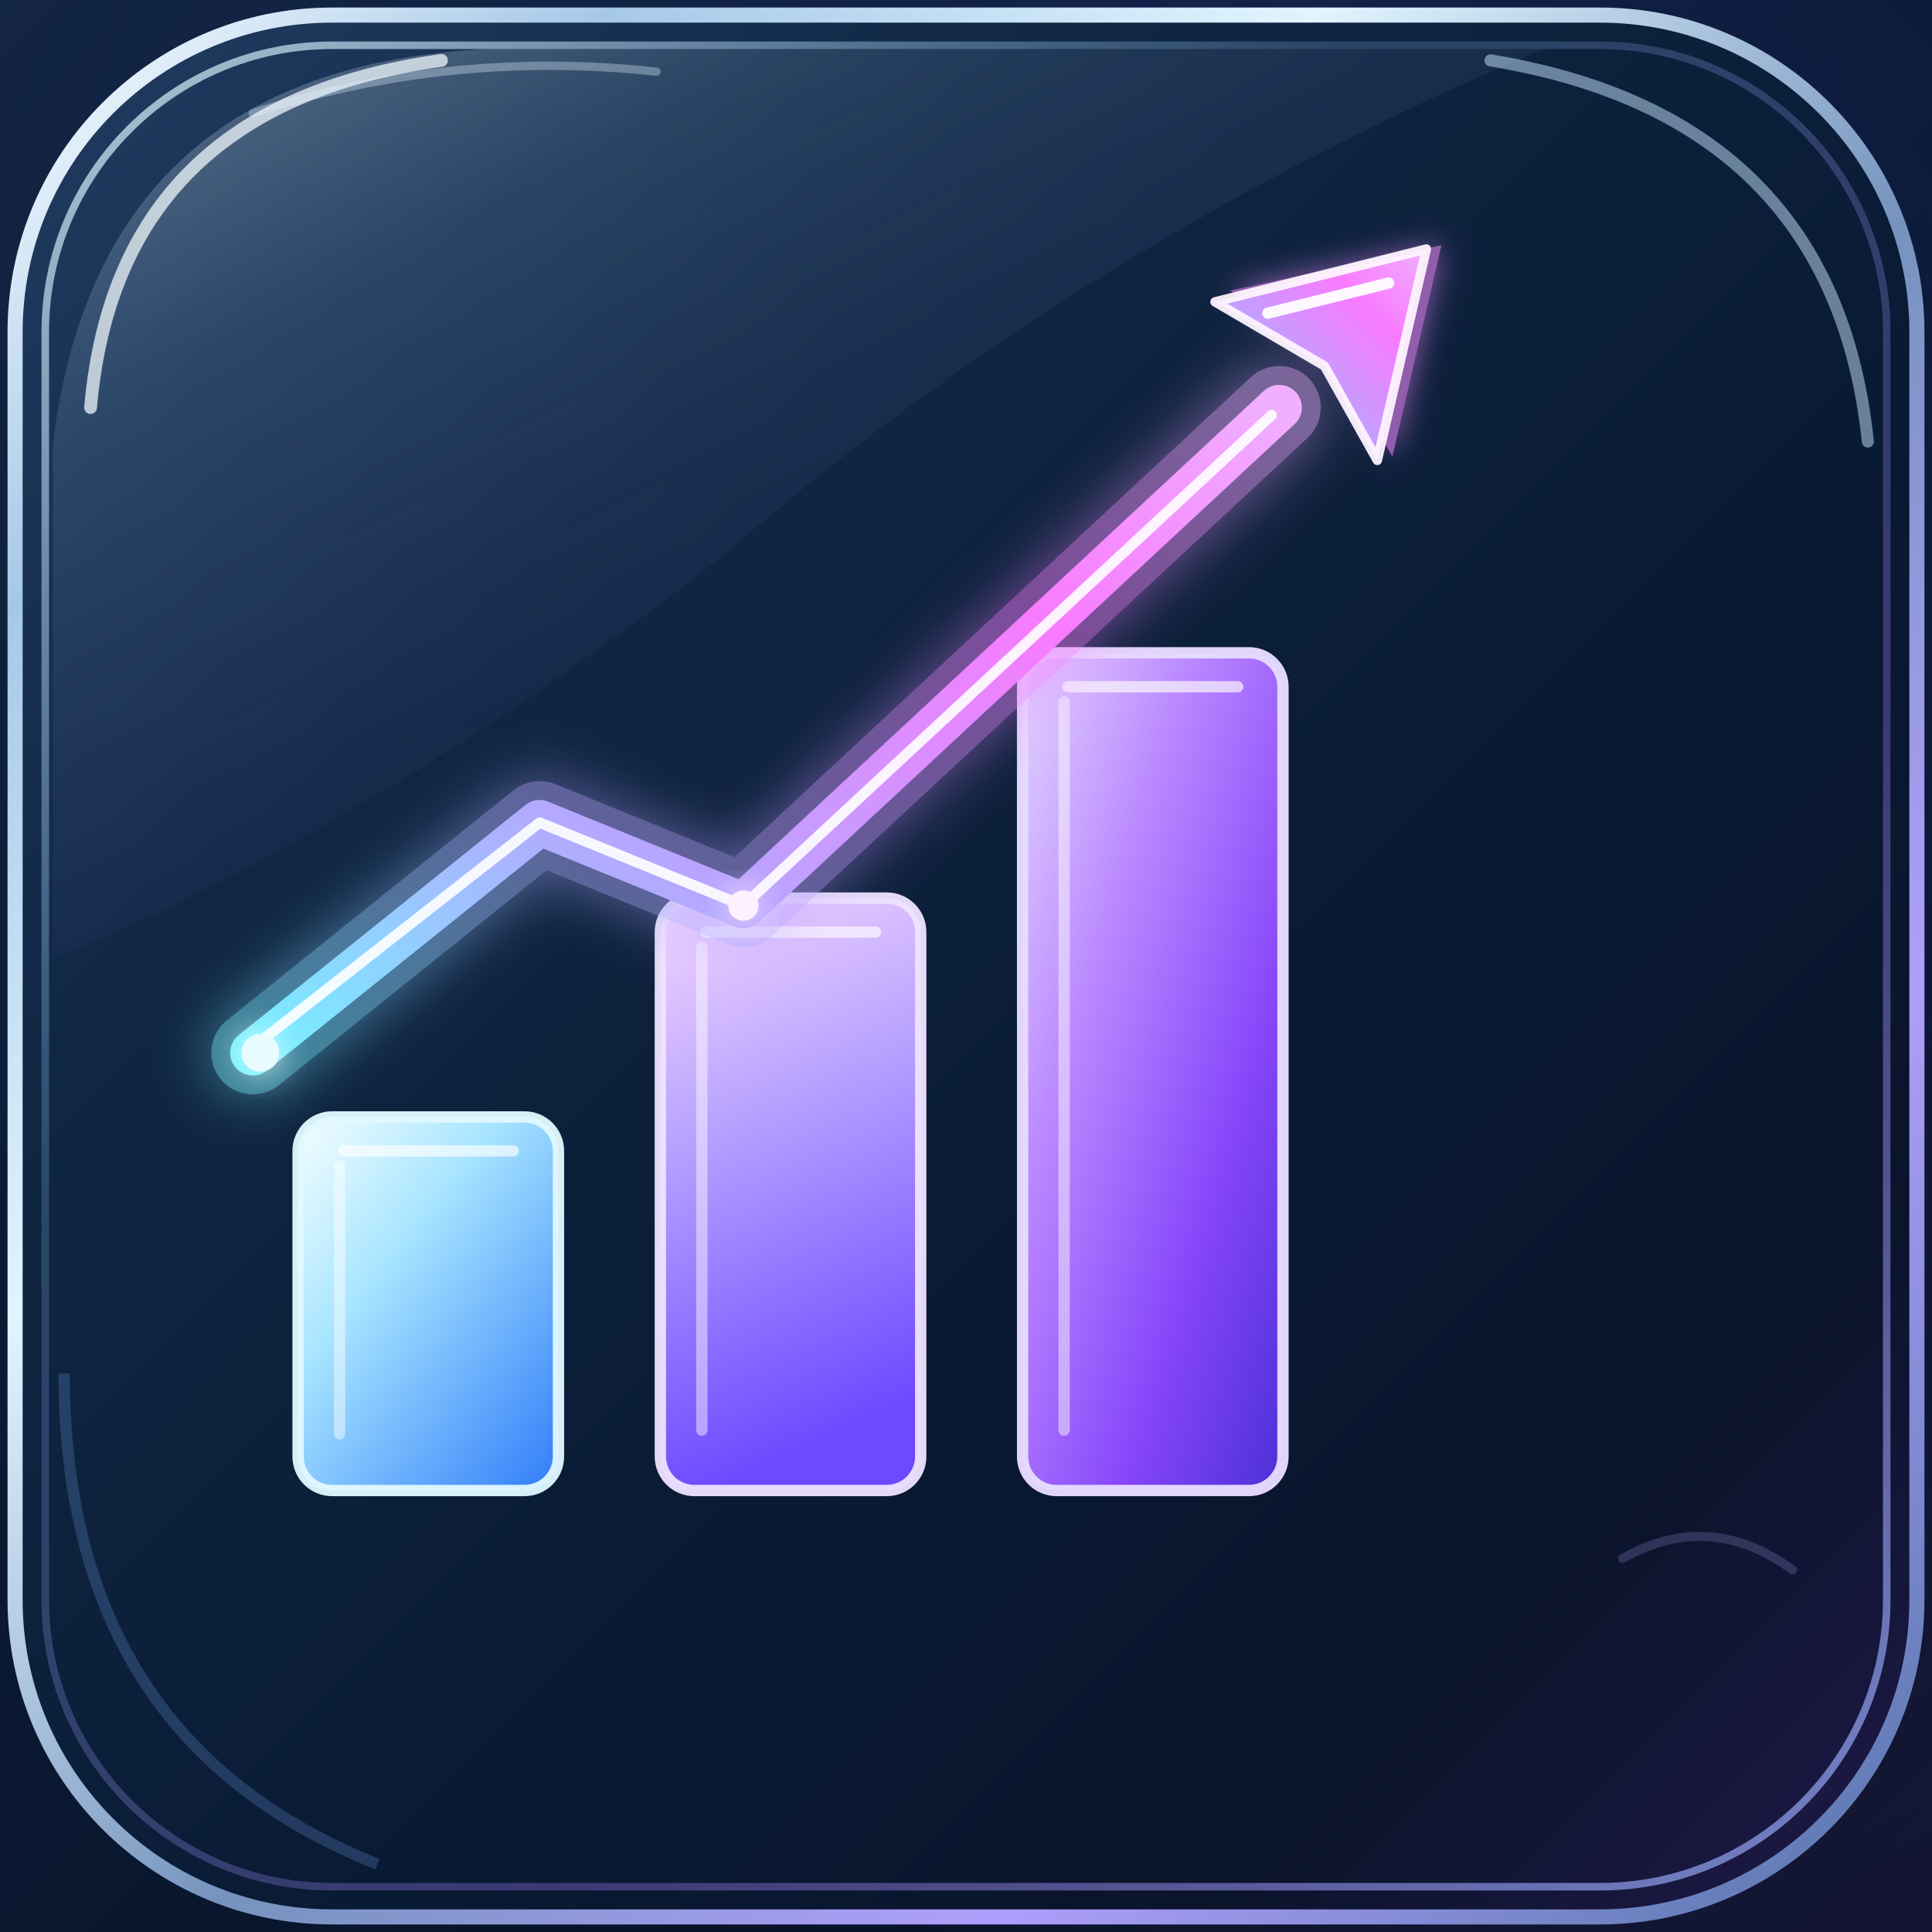
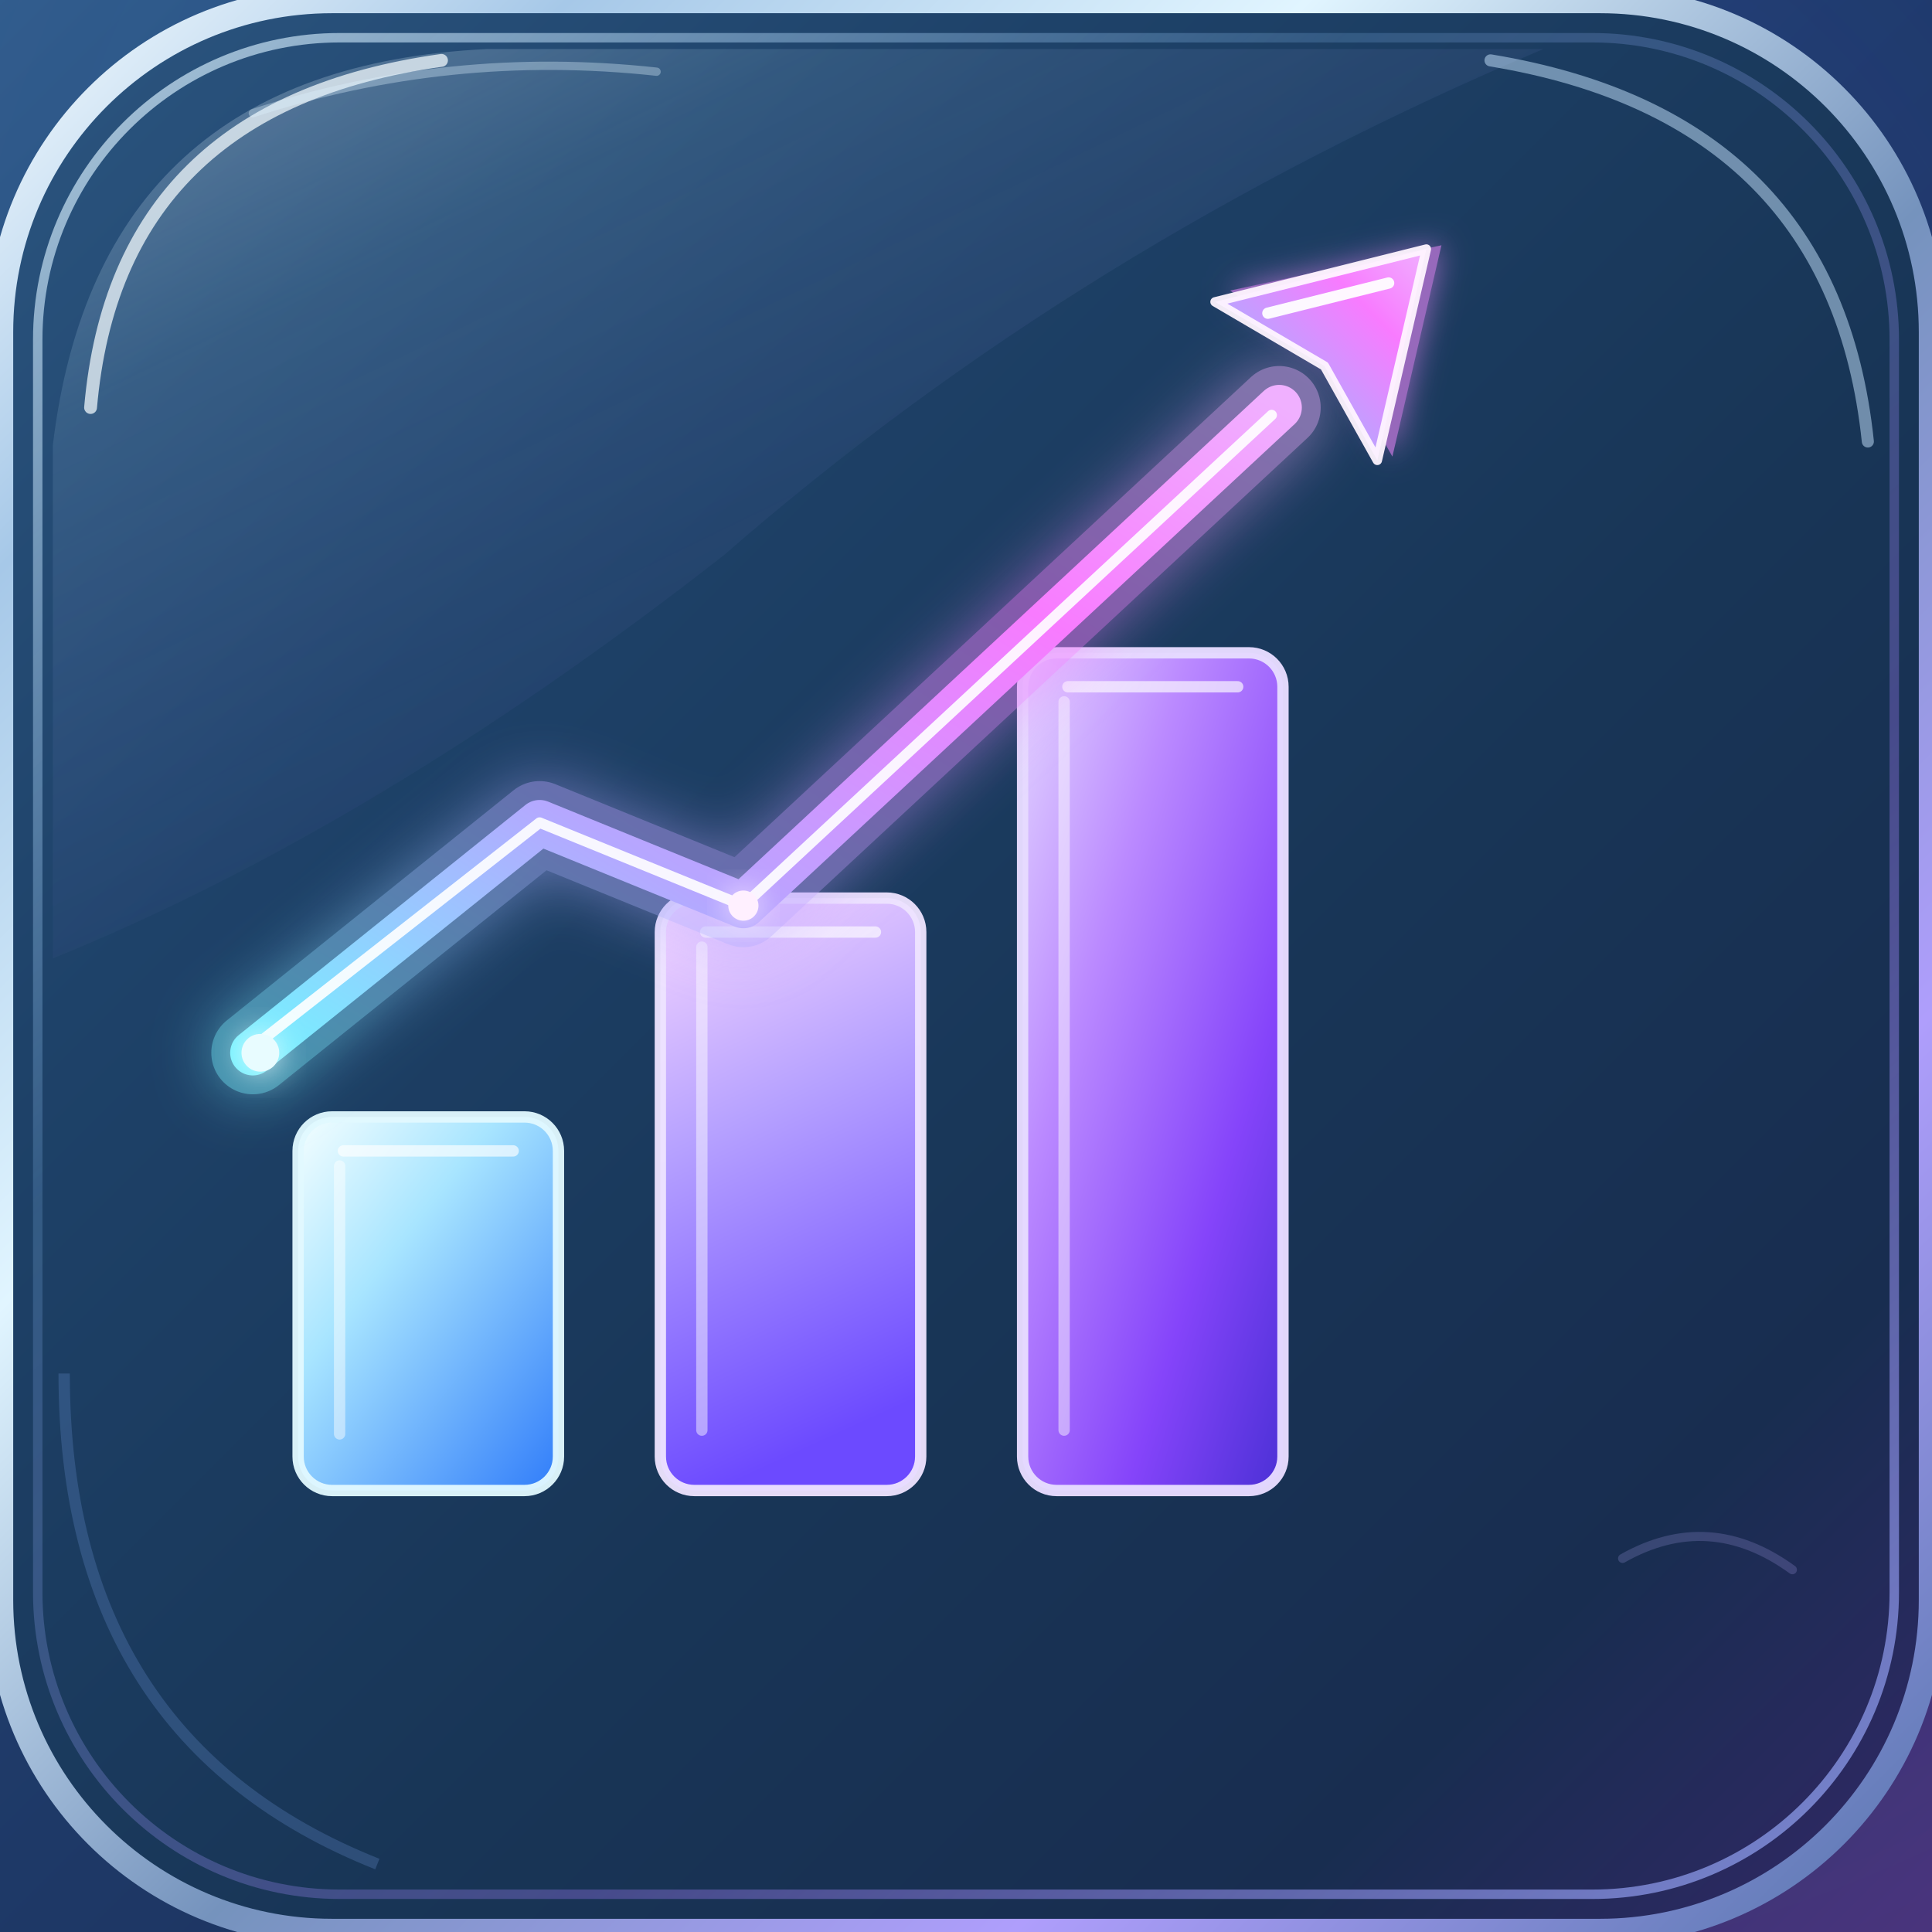
<svg xmlns="http://www.w3.org/2000/svg" width="512" height="512" viewBox="0 0 512 512">
  <defs>
    <linearGradient id="fullBleed" x1="0" y1="0" x2="1" y2="1">
-       <stop offset="0" stop-color="#122442" />
-       <stop offset=".34" stop-color="#0b1b35" />
-       <stop offset=".68" stop-color="#071329" />
-       <stop offset="1" stop-color="#141533" />
+       <stop offset="0" stop-color="#315d8d" />
+       <stop offset=".34" stop-color="#203f6e" />
+       <stop offset=".68" stop-color="#1c315e" />
+       <stop offset="1" stop-color="#4a347d" />
    </linearGradient>
    <linearGradient id="glass" x1="0" y1="0" x2="1" y2="1">
-       <stop offset="0" stop-color="#203c61" />
-       <stop offset=".28" stop-color="#102744" />
-       <stop offset=".59" stop-color="#091a34" />
-       <stop offset=".82" stop-color="#0a142b" />
-       <stop offset="1" stop-color="#201849" />
+       <stop offset="0" stop-color="#2c5681" />
+       <stop offset=".28" stop-color="#1e4269" />
+       <stop offset=".59" stop-color="#183556" />
+       <stop offset=".82" stop-color="#182d50" />
+       <stop offset="1" stop-color="#342768" />
    </linearGradient>
    <linearGradient id="edge" x1="0" y1="0" x2="1" y2="1">
      <stop offset="0" stop-color="#f7fdff" />
      <stop offset=".15" stop-color="#a6c8e8" />
      <stop offset=".34" stop-color="#e1f5ff" />
      <stop offset=".55" stop-color="#7593bd" />
      <stop offset=".76" stop-color="#af9efc" />
      <stop offset="1" stop-color="#5476aa" />
    </linearGradient>
    <linearGradient id="innerEdge" x1="0" y1="0" x2=".9" y2="1">
      <stop offset="0" stop-color="#e4f7ff" stop-opacity=".76" />
      <stop offset=".35" stop-color="#83b8ec" stop-opacity=".22" />
      <stop offset=".7" stop-color="#a97eff" stop-opacity=".32" />
      <stop offset="1" stop-color="#9baeff" stop-opacity=".66" />
    </linearGradient>
    <linearGradient id="barOne" x1="0" y1="0" x2=".9" y2="1">
      <stop offset="0" stop-color="#f4feff" />
      <stop offset=".38" stop-color="#a8e5ff" />
      <stop offset="1" stop-color="#3984fa" />
    </linearGradient>
    <linearGradient id="barTwo" x1="0" y1="0" x2=".2" y2="1">
      <stop offset="0" stop-color="#f6d7ff" />
      <stop offset=".42" stop-color="#b6a1ff" />
      <stop offset="1" stop-color="#6c4aff" />
    </linearGradient>
    <linearGradient id="barThree" x1="0" y1="0" x2="1" y2="1">
      <stop offset="0" stop-color="#e3d6ff" />
      <stop offset=".32" stop-color="#bb8aff" />
      <stop offset=".7" stop-color="#8544fa" />
      <stop offset="1" stop-color="#4a30d5" />
    </linearGradient>
    <linearGradient id="trend" x1="0" y1="1" x2="1" y2="0">
      <stop offset="0" stop-color="#75f1ff" />
      <stop offset=".34" stop-color="#b5a7ff" />
      <stop offset=".72" stop-color="#f87bff" />
      <stop offset="1" stop-color="#f0b0ff" />
    </linearGradient>
    <linearGradient id="gloss" x1="0" y1="0" x2=".8" y2="1">
      <stop offset="0" stop-color="#ffffff" stop-opacity=".30" />
      <stop offset=".25" stop-color="#b9e3ff" stop-opacity=".12" />
      <stop offset=".62" stop-color="#a48dff" stop-opacity=".035" />
      <stop offset="1" stop-color="#ffffff" stop-opacity="0" />
    </linearGradient>
    <radialGradient id="violetAura" cx=".68" cy=".28" r=".78">
      <stop offset="0" stop-color="#7446ff" stop-opacity=".18" />
      <stop offset=".55" stop-color="#426aff" stop-opacity=".045" />
      <stop offset="1" stop-color="#426aff" stop-opacity="0" />
    </radialGradient>
    <filter id="neon" x="-80%" y="-80%" width="260%" height="260%">
      <feGaussianBlur stdDeviation="8" result="blur" />
      <feMerge>
        <feMergeNode in="blur" />
        <feMergeNode in="SourceGraphic" />
      </feMerge>
    </filter>
    <filter id="softNeon" x="-70%" y="-70%" width="240%" height="240%">
      <feGaussianBlur stdDeviation="4" result="blur" />
      <feMerge>
        <feMergeNode in="blur" />
        <feMergeNode in="SourceGraphic" />
      </feMerge>
    </filter>
  </defs>
  <rect width="512" height="512" fill="url(#fullBleed)" />
  <rect width="512" height="512" fill="url(#violetAura)" />
-   <rect x="4" y="4" width="504" height="504" rx="84" fill="url(#glass)" stroke="url(#edge)" stroke-width="4" />
-   <rect x="12" y="12" width="488" height="488" rx="76" fill="none" stroke="url(#innerEdge)" stroke-width="2" />
+   <rect x="0" y="0" width="512" height="512" rx="88" fill="url(#glass)" stroke="url(#edge)" stroke-width="7" />
+   <rect x="10" y="10" width="492" height="492" rx="80" fill="none" stroke="url(#innerEdge)" stroke-width="2.5" />
  <path d="M14 118 Q26 18 129 13 L409 13 Q286 65 192 147 Q100 219 14 254 Z" fill="url(#gloss)" />
  <path d="M24 108 Q31 28 117 16" fill="none" stroke="#f5fdff" stroke-opacity=".72" stroke-width="3.4" stroke-linecap="round" />
  <path d="M67 30 Q119 13 174 19" fill="none" stroke="#e0f5ff" stroke-opacity=".34" stroke-width="2.2" stroke-linecap="round" />
  <path d="M395 16 Q486 31 495 117" fill="none" stroke="#c9e7ff" stroke-opacity=".5" stroke-width="3.2" stroke-linecap="round" />
  <path d="M17 364 Q17 461 100 494" fill="none" stroke="#6a93d4" stroke-opacity=".27" stroke-width="3" />
  <g stroke-width="3" stroke-linejoin="round">
    <rect x="79" y="296" width="69" height="99" rx="9" fill="url(#barOne)" stroke="#e2f9ff" stroke-opacity=".95" />
    <rect x="175" y="238" width="69" height="157" rx="9" fill="url(#barTwo)" stroke="#efe4ff" stroke-opacity=".95" />
    <rect x="271" y="173" width="69" height="222" rx="9" fill="url(#barThree)" stroke="#e7dbff" stroke-opacity=".97" />
    <path d="M90 309 V380 M186 251 V379 M282 186 V379" stroke="#fff" stroke-opacity=".46" stroke-width="3" stroke-linecap="round" />
    <path d="M91 305 H136 M187 247 H232 M283 182 H328" stroke="#fff" stroke-opacity=".65" stroke-width="3" stroke-linecap="round" />
  </g>
  <path d="M67 279 L143 218 L197 240 L339 108" fill="none" stroke="url(#trend)" stroke-width="22" stroke-linecap="round" stroke-linejoin="round" opacity=".48" filter="url(#neon)" />
  <path d="M67 279 L143 218 L197 240 L339 108" fill="none" stroke="url(#trend)" stroke-width="12" stroke-linecap="round" stroke-linejoin="round" />
  <path d="M69 276 L143 218 L197 240 L337 110" fill="none" stroke="#ffffff" stroke-opacity=".9" stroke-width="2.8" stroke-linecap="round" stroke-linejoin="round" />
  <path d="M326 77 L382 65 L369 121 L356 98 Z" fill="#f18aff" opacity=".58" filter="url(#softNeon)" />
  <path d="M322 80 L378 66 L365 122 L351 97 Z" fill="url(#trend)" stroke="#fff5ff" stroke-opacity=".94" stroke-width="2.5" stroke-linejoin="round" />
  <path d="M336 83 L368 75" fill="none" stroke="#fff" stroke-opacity=".94" stroke-width="3" stroke-linecap="round" />
  <circle cx="69" cy="279" r="5" fill="#e8fcff" filter="url(#softNeon)" />
  <circle cx="197" cy="240" r="4" fill="#fff0ff" filter="url(#softNeon)" />
  <path d="M430 413 Q453 400 475 416" fill="none" stroke="#bcb0ff" stroke-opacity=".2" stroke-width="2.4" stroke-linecap="round" />
</svg>
